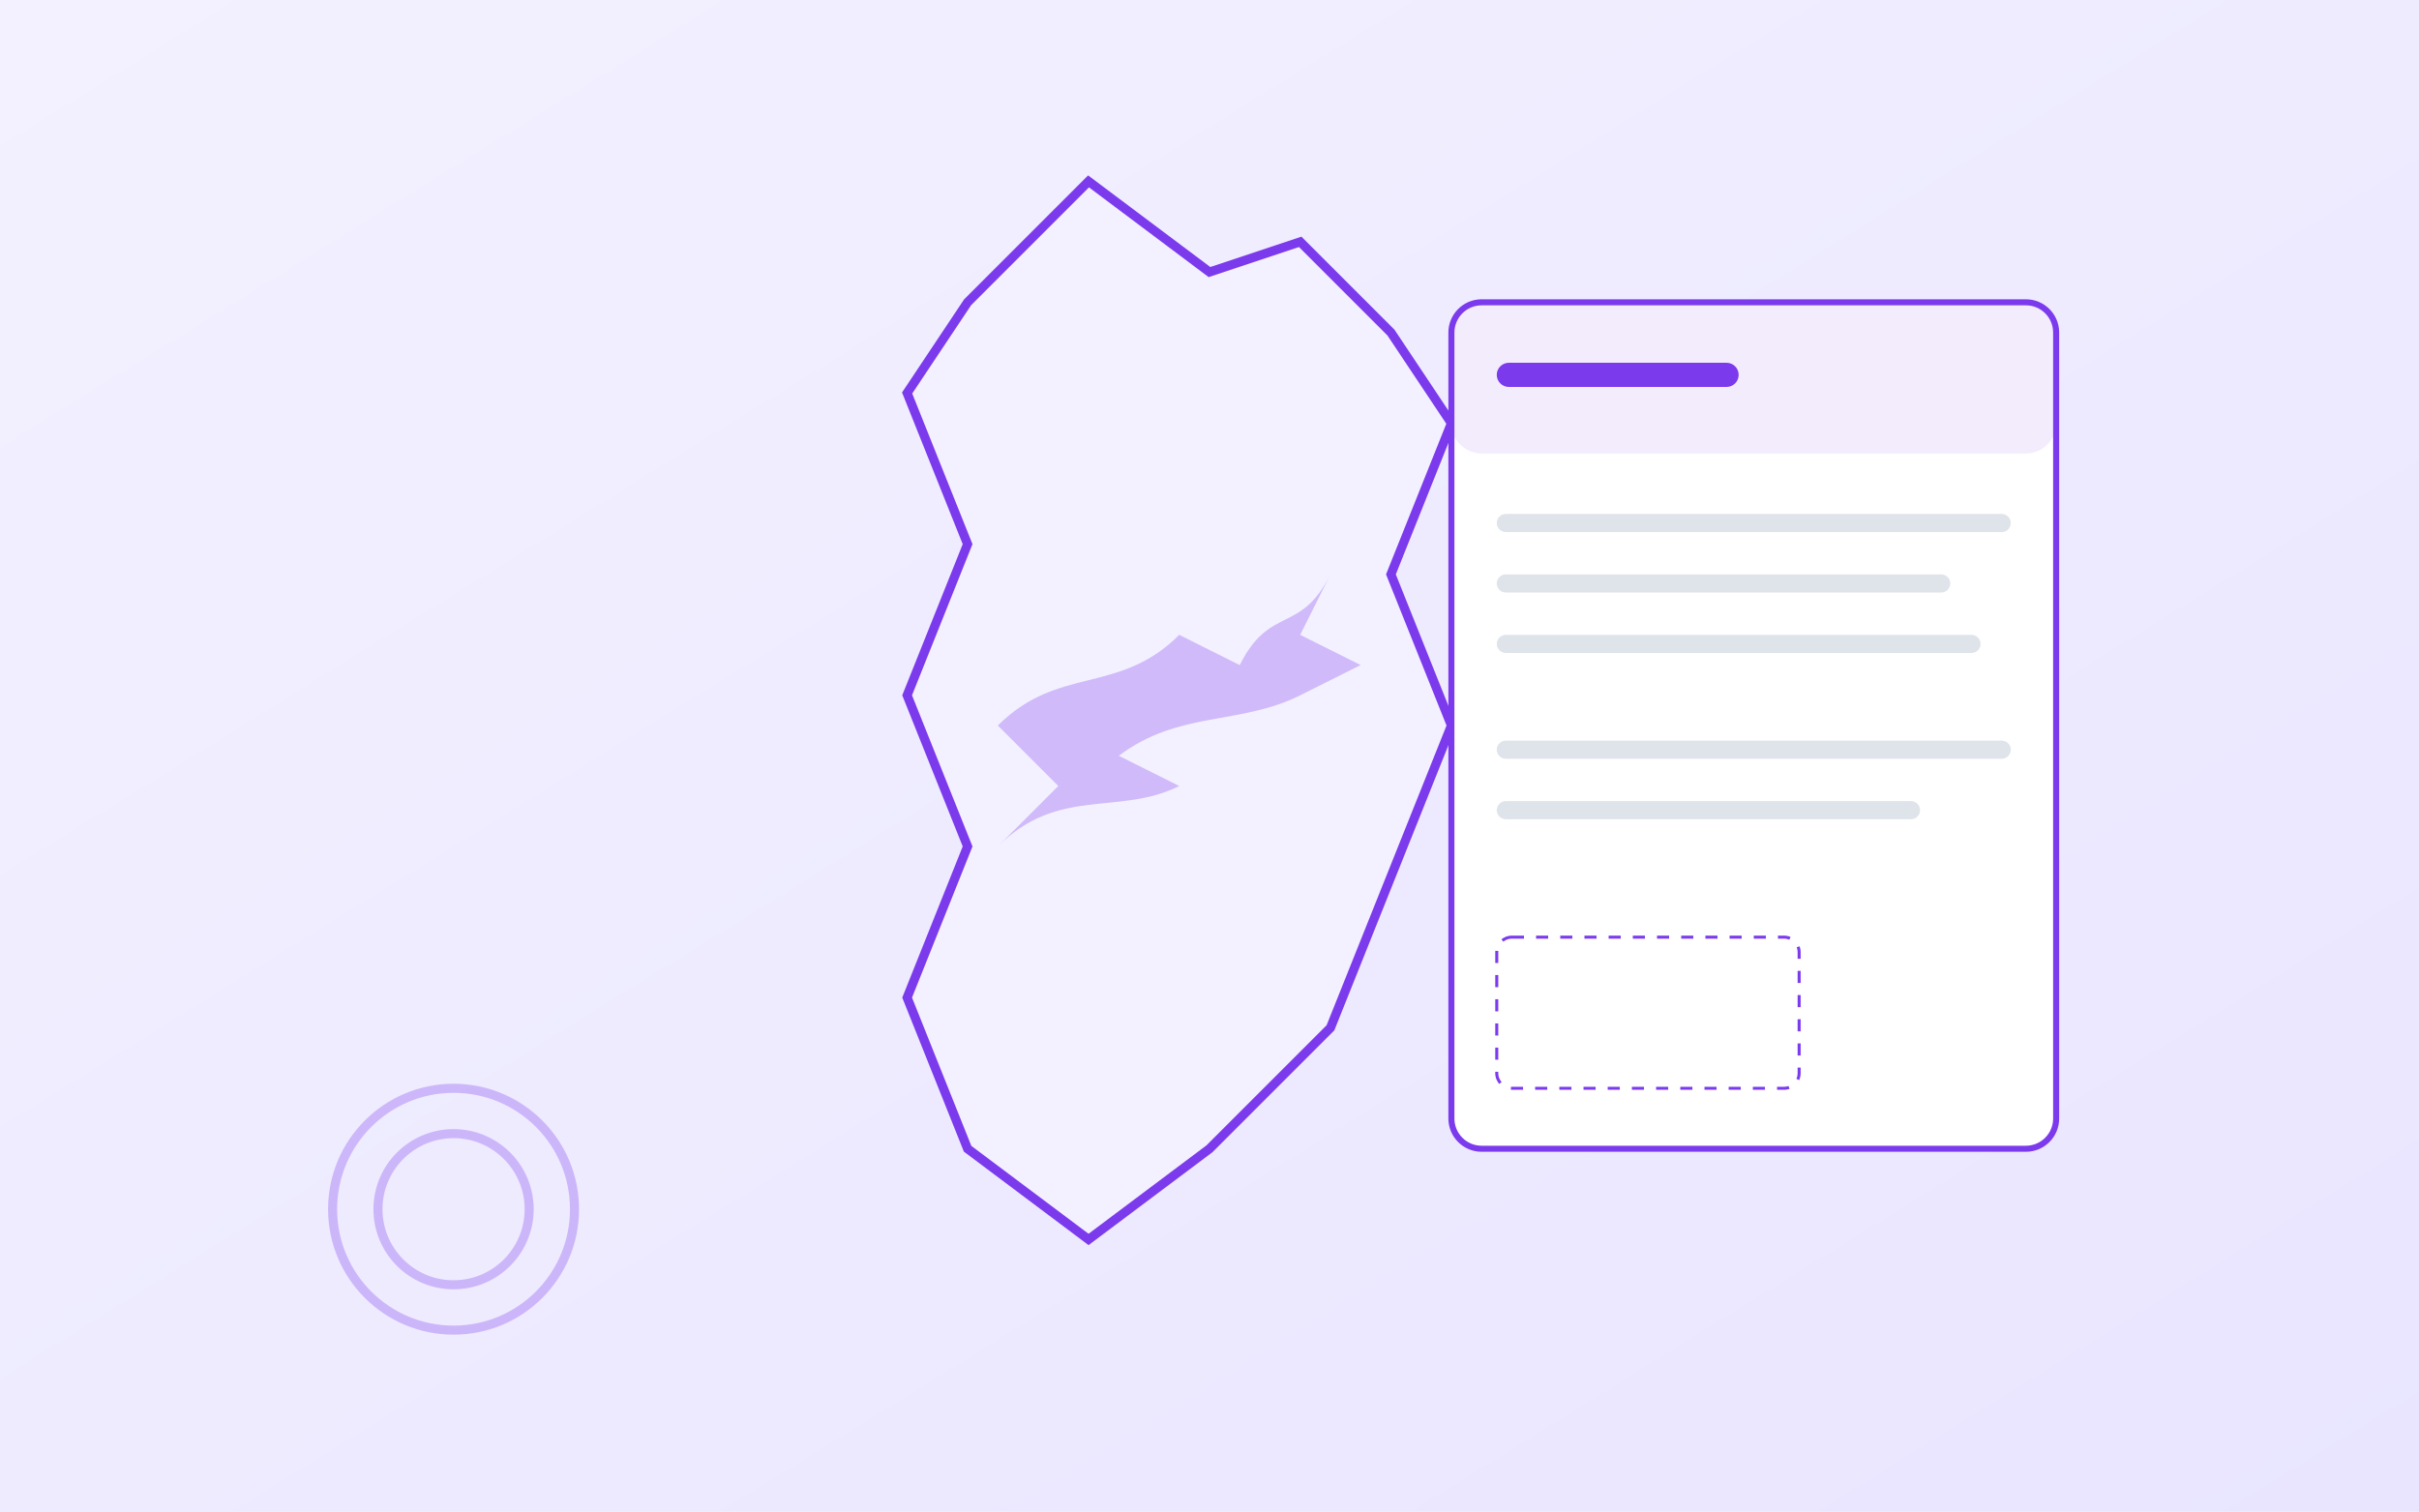
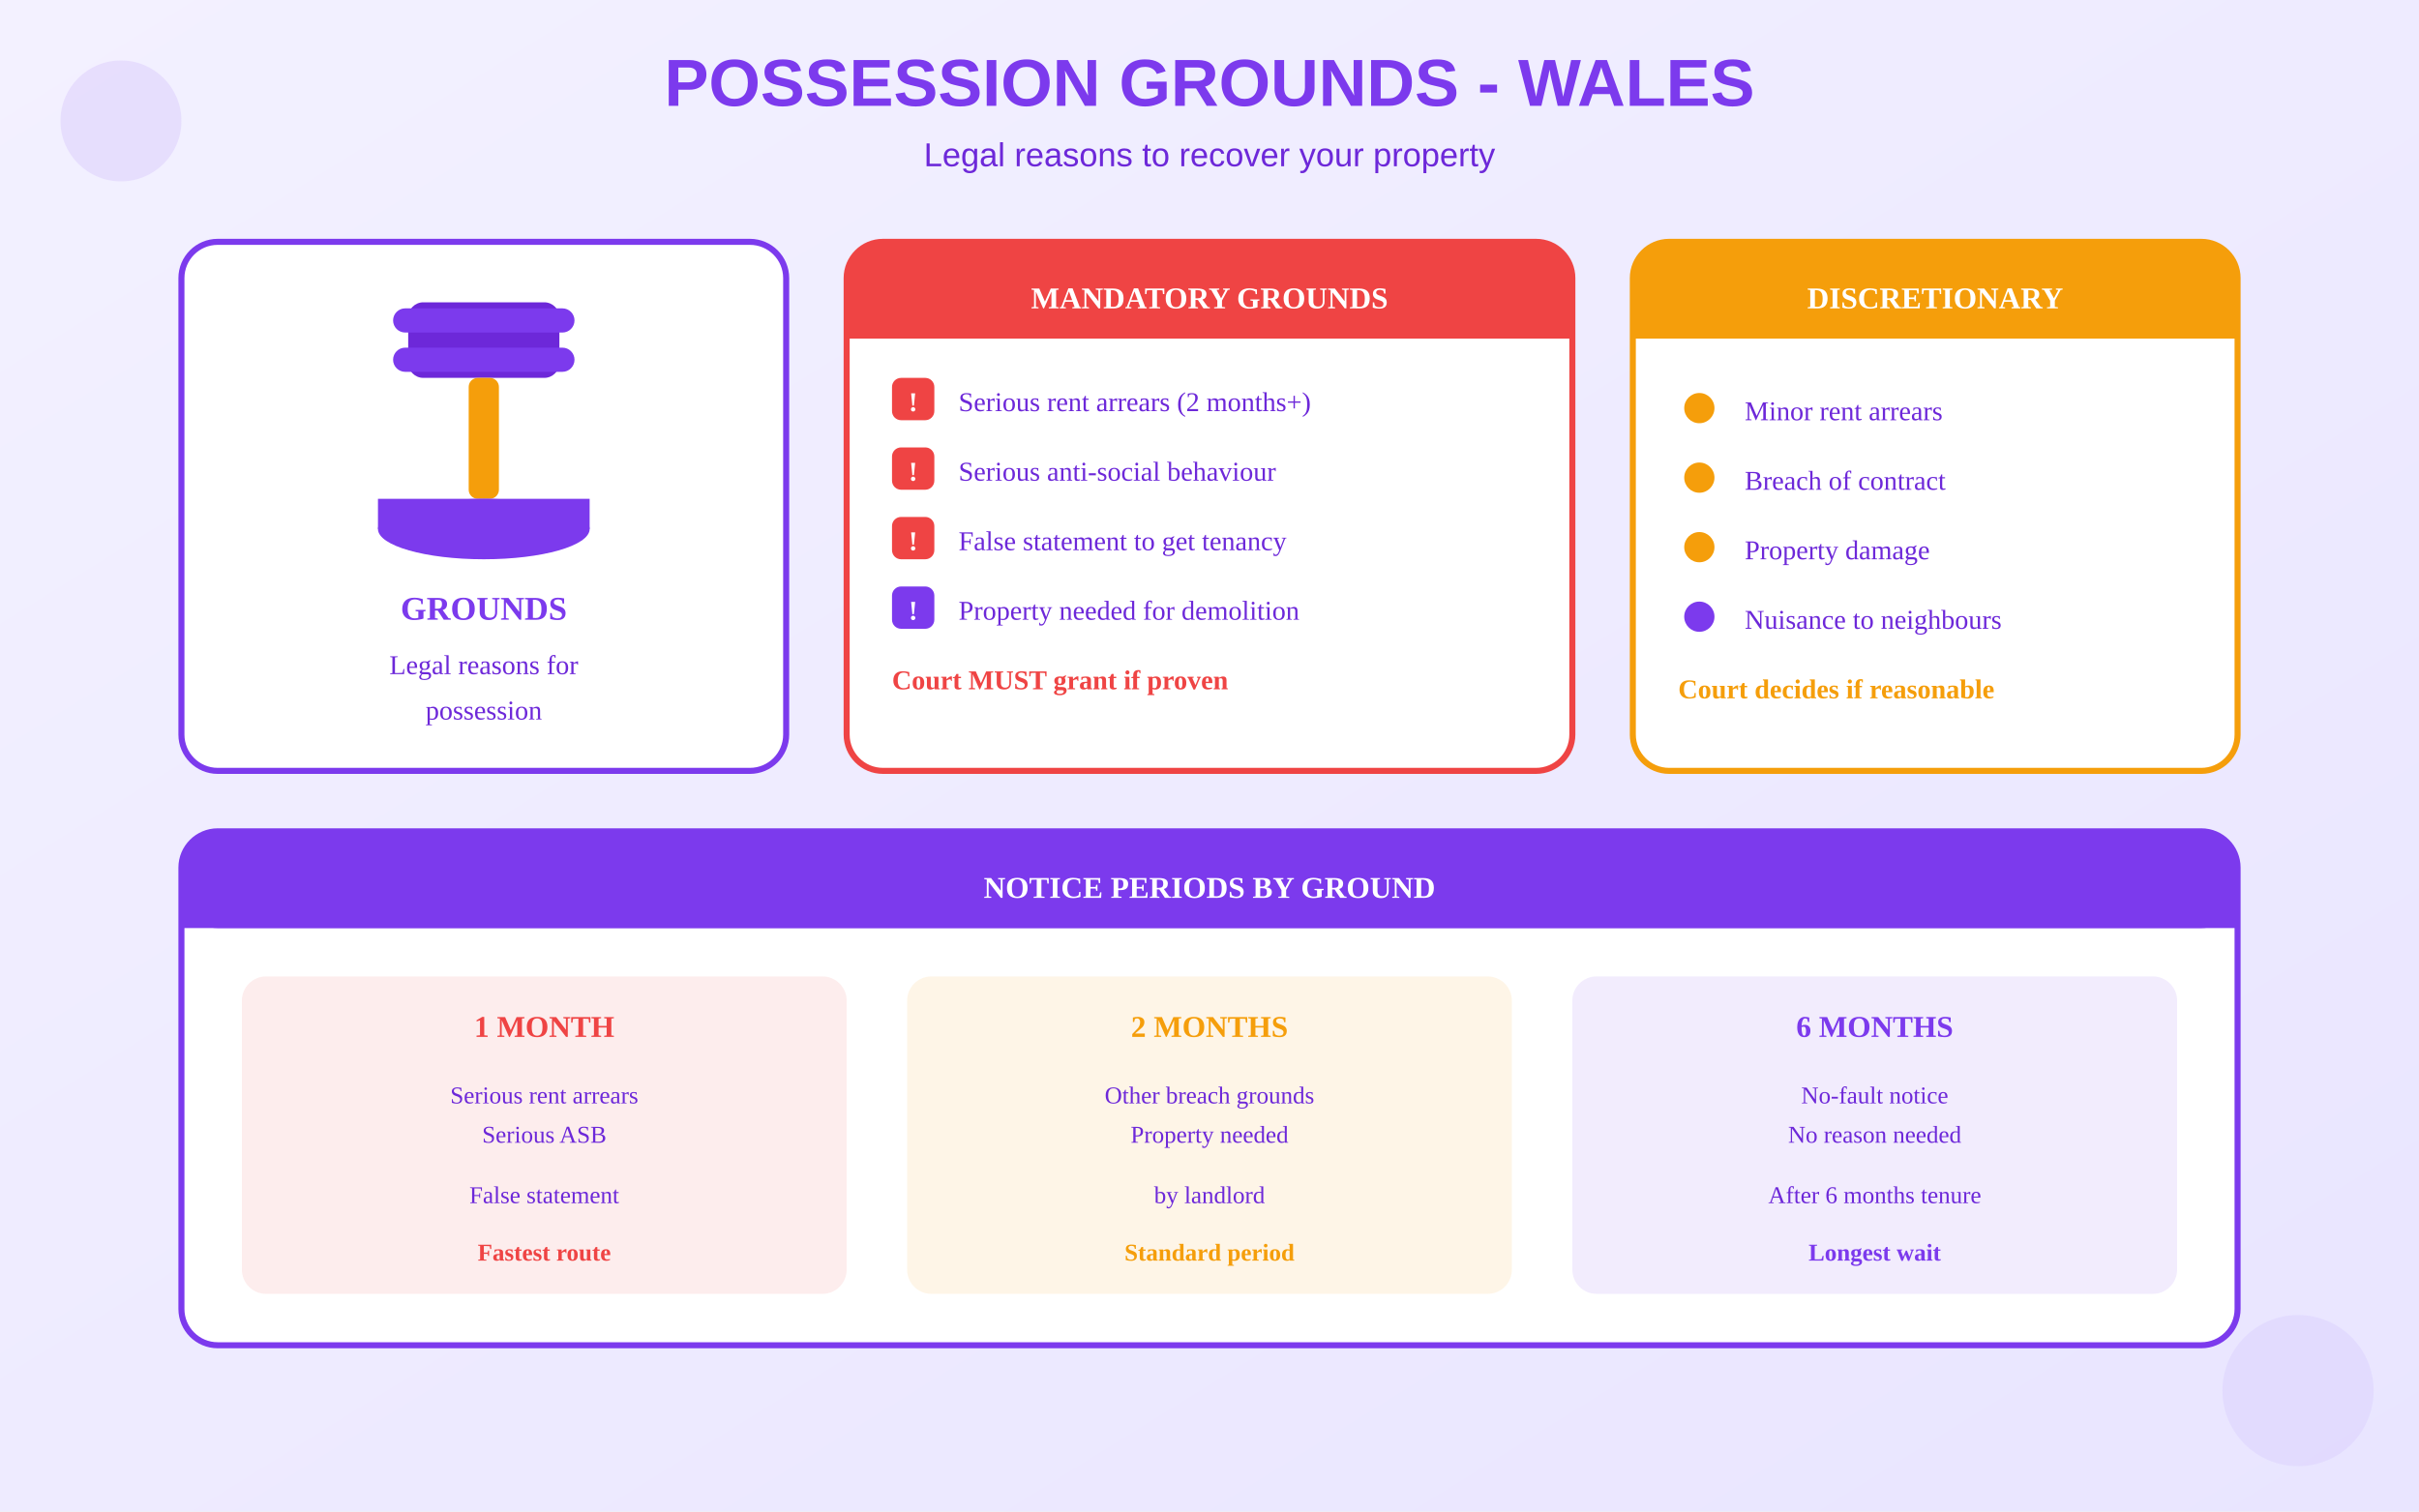
<svg xmlns="http://www.w3.org/2000/svg" viewBox="0 0 800 500">
  <defs>
    <linearGradient id="bgGrad" x1="0%" y1="0%" x2="100%" y2="100%">
      <stop offset="0%" style="stop-color:#F3F1FF" />
      <stop offset="100%" style="stop-color:#E9E5FF" />
    </linearGradient>
  </defs>
  <rect width="800" height="500" fill="url(#bgGrad)" />
-   <g transform="translate(280, 60)">
-     <path d="M80 0 L120 30 L150 20 L180 50 L200 80 L180 130 L200 180 L180 230 L160 280              L120 320 L80 350 L40 320 L20 270 L40 220 L20 170 L40 120 L20 70 L40 40 Z" fill="#F3F1FF" stroke="#7C3AED" stroke-width="3" />
-     <g transform="translate(50, 100)">
-       <path d="M0 80 C20 60 40 70 60 50 L80 60 C90 40 100 50 110 30 L100 50 L120 60 L100 70                C80 80 60 75 40 90 L60 100 C40 110 20 100 0 120 L20 100 C10 90 5 85 0 80 Z" fill="#7C3AED" opacity="0.3" />
+   <text x="400" y="35" text-anchor="middle" fill="#7C3AED" font-size="22" font-weight="bold" font-family="Arial">POSSESSION GROUNDS - WALES</text>
+   <text x="400" y="55" text-anchor="middle" fill="#6D28D9" font-size="11" font-family="Arial">Legal reasons to recover your property</text>
+   <g transform="translate(60, 80)">
+     <rect x="0" y="0" width="200" height="175" rx="12" fill="white" stroke="#7C3AED" stroke-width="2" />
+     <g transform="translate(35, 10)">
+       <rect x="40" y="10" width="50" height="25" rx="5" fill="#6D28D9" />
+       <rect x="35" y="12" width="60" height="8" rx="4" fill="#7C3AED" />
+       <rect x="35" y="25" width="60" height="8" rx="4" fill="#7C3AED" />
+       <rect x="60" y="35" width="10" height="40" rx="3" fill="#F59E0B" />
+       <ellipse cx="65" cy="85" rx="35" ry="10" fill="#7C3AED" />
+       <rect x="30" y="75" width="70" height="10" fill="#7C3AED" />
+     </g>
+     <text x="100" y="125" text-anchor="middle" fill="#7C3AED" font-size="11" font-weight="bold">GROUNDS</text>
+     <text x="100" y="143" text-anchor="middle" fill="#6D28D9" font-size="9">Legal reasons for</text>
+     <text x="100" y="158" text-anchor="middle" fill="#6D28D9" font-size="9">possession</text>
+   </g>
+   <g transform="translate(280, 80)">
+     <rect x="0" y="0" width="240" height="175" rx="12" fill="white" stroke="#EF4444" stroke-width="2" />
+     <rect x="0" y="0" width="240" height="32" rx="12" fill="#EF4444" />
+     <rect x="0" y="20" width="240" height="12" fill="#EF4444" />
+     <text x="120" y="22" text-anchor="middle" fill="white" font-size="10" font-weight="bold">MANDATORY GROUNDS</text>
+     <g transform="translate(15, 45)">
+       <rect x="0" y="0" width="14" height="14" rx="3" fill="#EF4444" />
+       <text x="7" y="11" text-anchor="middle" fill="white" font-size="9" font-weight="bold">!</text>
+       <text x="22" y="11" fill="#6D28D9" font-size="9">Serious rent arrears (2 months+)</text>
+     </g>
+     <g transform="translate(15, 68)">
+       <rect x="0" y="0" width="14" height="14" rx="3" fill="#EF4444" />
+       <text x="7" y="11" text-anchor="middle" fill="white" font-size="9" font-weight="bold">!</text>
+       <text x="22" y="11" fill="#6D28D9" font-size="9">Serious anti-social behaviour</text>
+     </g>
+     <g transform="translate(15, 91)">
+       <rect x="0" y="0" width="14" height="14" rx="3" fill="#EF4444" />
+       <text x="7" y="11" text-anchor="middle" fill="white" font-size="9" font-weight="bold">!</text>
+       <text x="22" y="11" fill="#6D28D9" font-size="9">False statement to get tenancy</text>
+     </g>
+     <g transform="translate(15, 114)">
+       <rect x="0" y="0" width="14" height="14" rx="3" fill="#7C3AED" />
+       <text x="7" y="11" text-anchor="middle" fill="white" font-size="9" font-weight="bold">!</text>
+       <text x="22" y="11" fill="#6D28D9" font-size="9">Property needed for demolition</text>
+     </g>
+     <g transform="translate(15, 137)">
+       <text x="0" y="11" fill="#EF4444" font-size="9" font-weight="bold">Court MUST grant if proven</text>
    </g>
  </g>
-   <g transform="translate(480, 100)">
-     <rect x="0" y="0" width="200" height="280" rx="10" fill="white" stroke="#7C3AED" stroke-width="2" />
-     <rect x="0" y="0" width="200" height="50" rx="10" fill="#7C3AED" opacity="0.1" />
-     <rect x="15" y="20" width="80" height="8" rx="4" fill="#7C3AED" />
-     <rect x="15" y="70" width="170" height="6" rx="3" fill="#94A3B8" opacity="0.3" />
-     <rect x="15" y="90" width="150" height="6" rx="3" fill="#94A3B8" opacity="0.3" />
-     <rect x="15" y="110" width="160" height="6" rx="3" fill="#94A3B8" opacity="0.3" />
-     <rect x="15" y="145" width="170" height="6" rx="3" fill="#94A3B8" opacity="0.3" />
-     <rect x="15" y="165" width="140" height="6" rx="3" fill="#94A3B8" opacity="0.3" />
-     <rect x="15" y="210" width="100" height="50" rx="5" stroke="#7C3AED" stroke-width="1" stroke-dasharray="4" fill="none" />
+   <g transform="translate(540, 80)">
+     <rect x="0" y="0" width="200" height="175" rx="12" fill="white" stroke="#F59E0B" stroke-width="2" />
+     <rect x="0" y="0" width="200" height="32" rx="12" fill="#F59E0B" />
+     <rect x="0" y="20" width="200" height="12" fill="#F59E0B" />
+     <text x="100" y="22" text-anchor="middle" fill="white" font-size="10" font-weight="bold">DISCRETIONARY</text>
+     <g transform="translate(15, 48)">
+       <circle cx="7" cy="7" r="5" fill="#F59E0B" />
+       <text x="22" y="11" fill="#6D28D9" font-size="9">Minor rent arrears</text>
+     </g>
+     <g transform="translate(15, 71)">
+       <circle cx="7" cy="7" r="5" fill="#F59E0B" />
+       <text x="22" y="11" fill="#6D28D9" font-size="9">Breach of contract</text>
+     </g>
+     <g transform="translate(15, 94)">
+       <circle cx="7" cy="7" r="5" fill="#F59E0B" />
+       <text x="22" y="11" fill="#6D28D9" font-size="9">Property damage</text>
+     </g>
+     <g transform="translate(15, 117)">
+       <circle cx="7" cy="7" r="5" fill="#7C3AED" />
+       <text x="22" y="11" fill="#6D28D9" font-size="9">Nuisance to neighbours</text>
+     </g>
+     <g transform="translate(15, 140)">
+       <text x="0" y="11" fill="#F59E0B" font-size="9" font-weight="bold">Court decides if reasonable</text>
+     </g>
  </g>
-   <circle cx="150" cy="400" r="40" fill="none" stroke="#7C3AED" stroke-width="3" opacity="0.3" />
-   <circle cx="150" cy="400" r="25" fill="none" stroke="#7C3AED" stroke-width="3" opacity="0.3" />
+   <g transform="translate(60, 275)">
+     <rect x="0" y="0" width="680" height="170" rx="12" fill="white" stroke="#7C3AED" stroke-width="2" />
+     <rect x="0" y="0" width="680" height="32" rx="12" fill="#7C3AED" />
+     <rect x="0" y="20" width="680" height="12" fill="#7C3AED" />
+     <text x="340" y="22" text-anchor="middle" fill="white" font-size="10" font-weight="bold">NOTICE PERIODS BY GROUND</text>
+     <g transform="translate(20, 48)">
+       <rect x="0" y="0" width="200" height="105" rx="8" fill="#EF4444" opacity="0.1" />
+       <text x="100" y="20" text-anchor="middle" fill="#EF4444" font-size="10" font-weight="bold">1 MONTH</text>
+       <text x="100" y="42" text-anchor="middle" fill="#6D28D9" font-size="8">Serious rent arrears</text>
+       <text x="100" y="55" text-anchor="middle" fill="#6D28D9" font-size="8">Serious ASB</text>
+       <text x="100" y="75" text-anchor="middle" fill="#6D28D9" font-size="8">False statement</text>
+       <text x="100" y="94" text-anchor="middle" fill="#EF4444" font-size="8" font-weight="bold">Fastest route</text>
+     </g>
+     <g transform="translate(240, 48)">
+       <rect x="0" y="0" width="200" height="105" rx="8" fill="#F59E0B" opacity="0.1" />
+       <text x="100" y="20" text-anchor="middle" fill="#F59E0B" font-size="10" font-weight="bold">2 MONTHS</text>
+       <text x="100" y="42" text-anchor="middle" fill="#6D28D9" font-size="8">Other breach grounds</text>
+       <text x="100" y="55" text-anchor="middle" fill="#6D28D9" font-size="8">Property needed</text>
+       <text x="100" y="75" text-anchor="middle" fill="#6D28D9" font-size="8">by landlord</text>
+       <text x="100" y="94" text-anchor="middle" fill="#F59E0B" font-size="8" font-weight="bold">Standard period</text>
+     </g>
+     <g transform="translate(460, 48)">
+       <rect x="0" y="0" width="200" height="105" rx="8" fill="#7C3AED" opacity="0.1" />
+       <text x="100" y="20" text-anchor="middle" fill="#7C3AED" font-size="10" font-weight="bold">6 MONTHS</text>
+       <text x="100" y="42" text-anchor="middle" fill="#6D28D9" font-size="8">No-fault notice</text>
+       <text x="100" y="55" text-anchor="middle" fill="#6D28D9" font-size="8">No reason needed</text>
+       <text x="100" y="75" text-anchor="middle" fill="#6D28D9" font-size="8">After 6 months tenure</text>
+       <text x="100" y="94" text-anchor="middle" fill="#7C3AED" font-size="8" font-weight="bold">Longest wait</text>
+     </g>
+   </g>
+   <circle cx="40" cy="40" r="20" fill="#7C3AED" opacity="0.1" />
+   <circle cx="760" cy="460" r="25" fill="#A78BFA" opacity="0.12" />
</svg>
